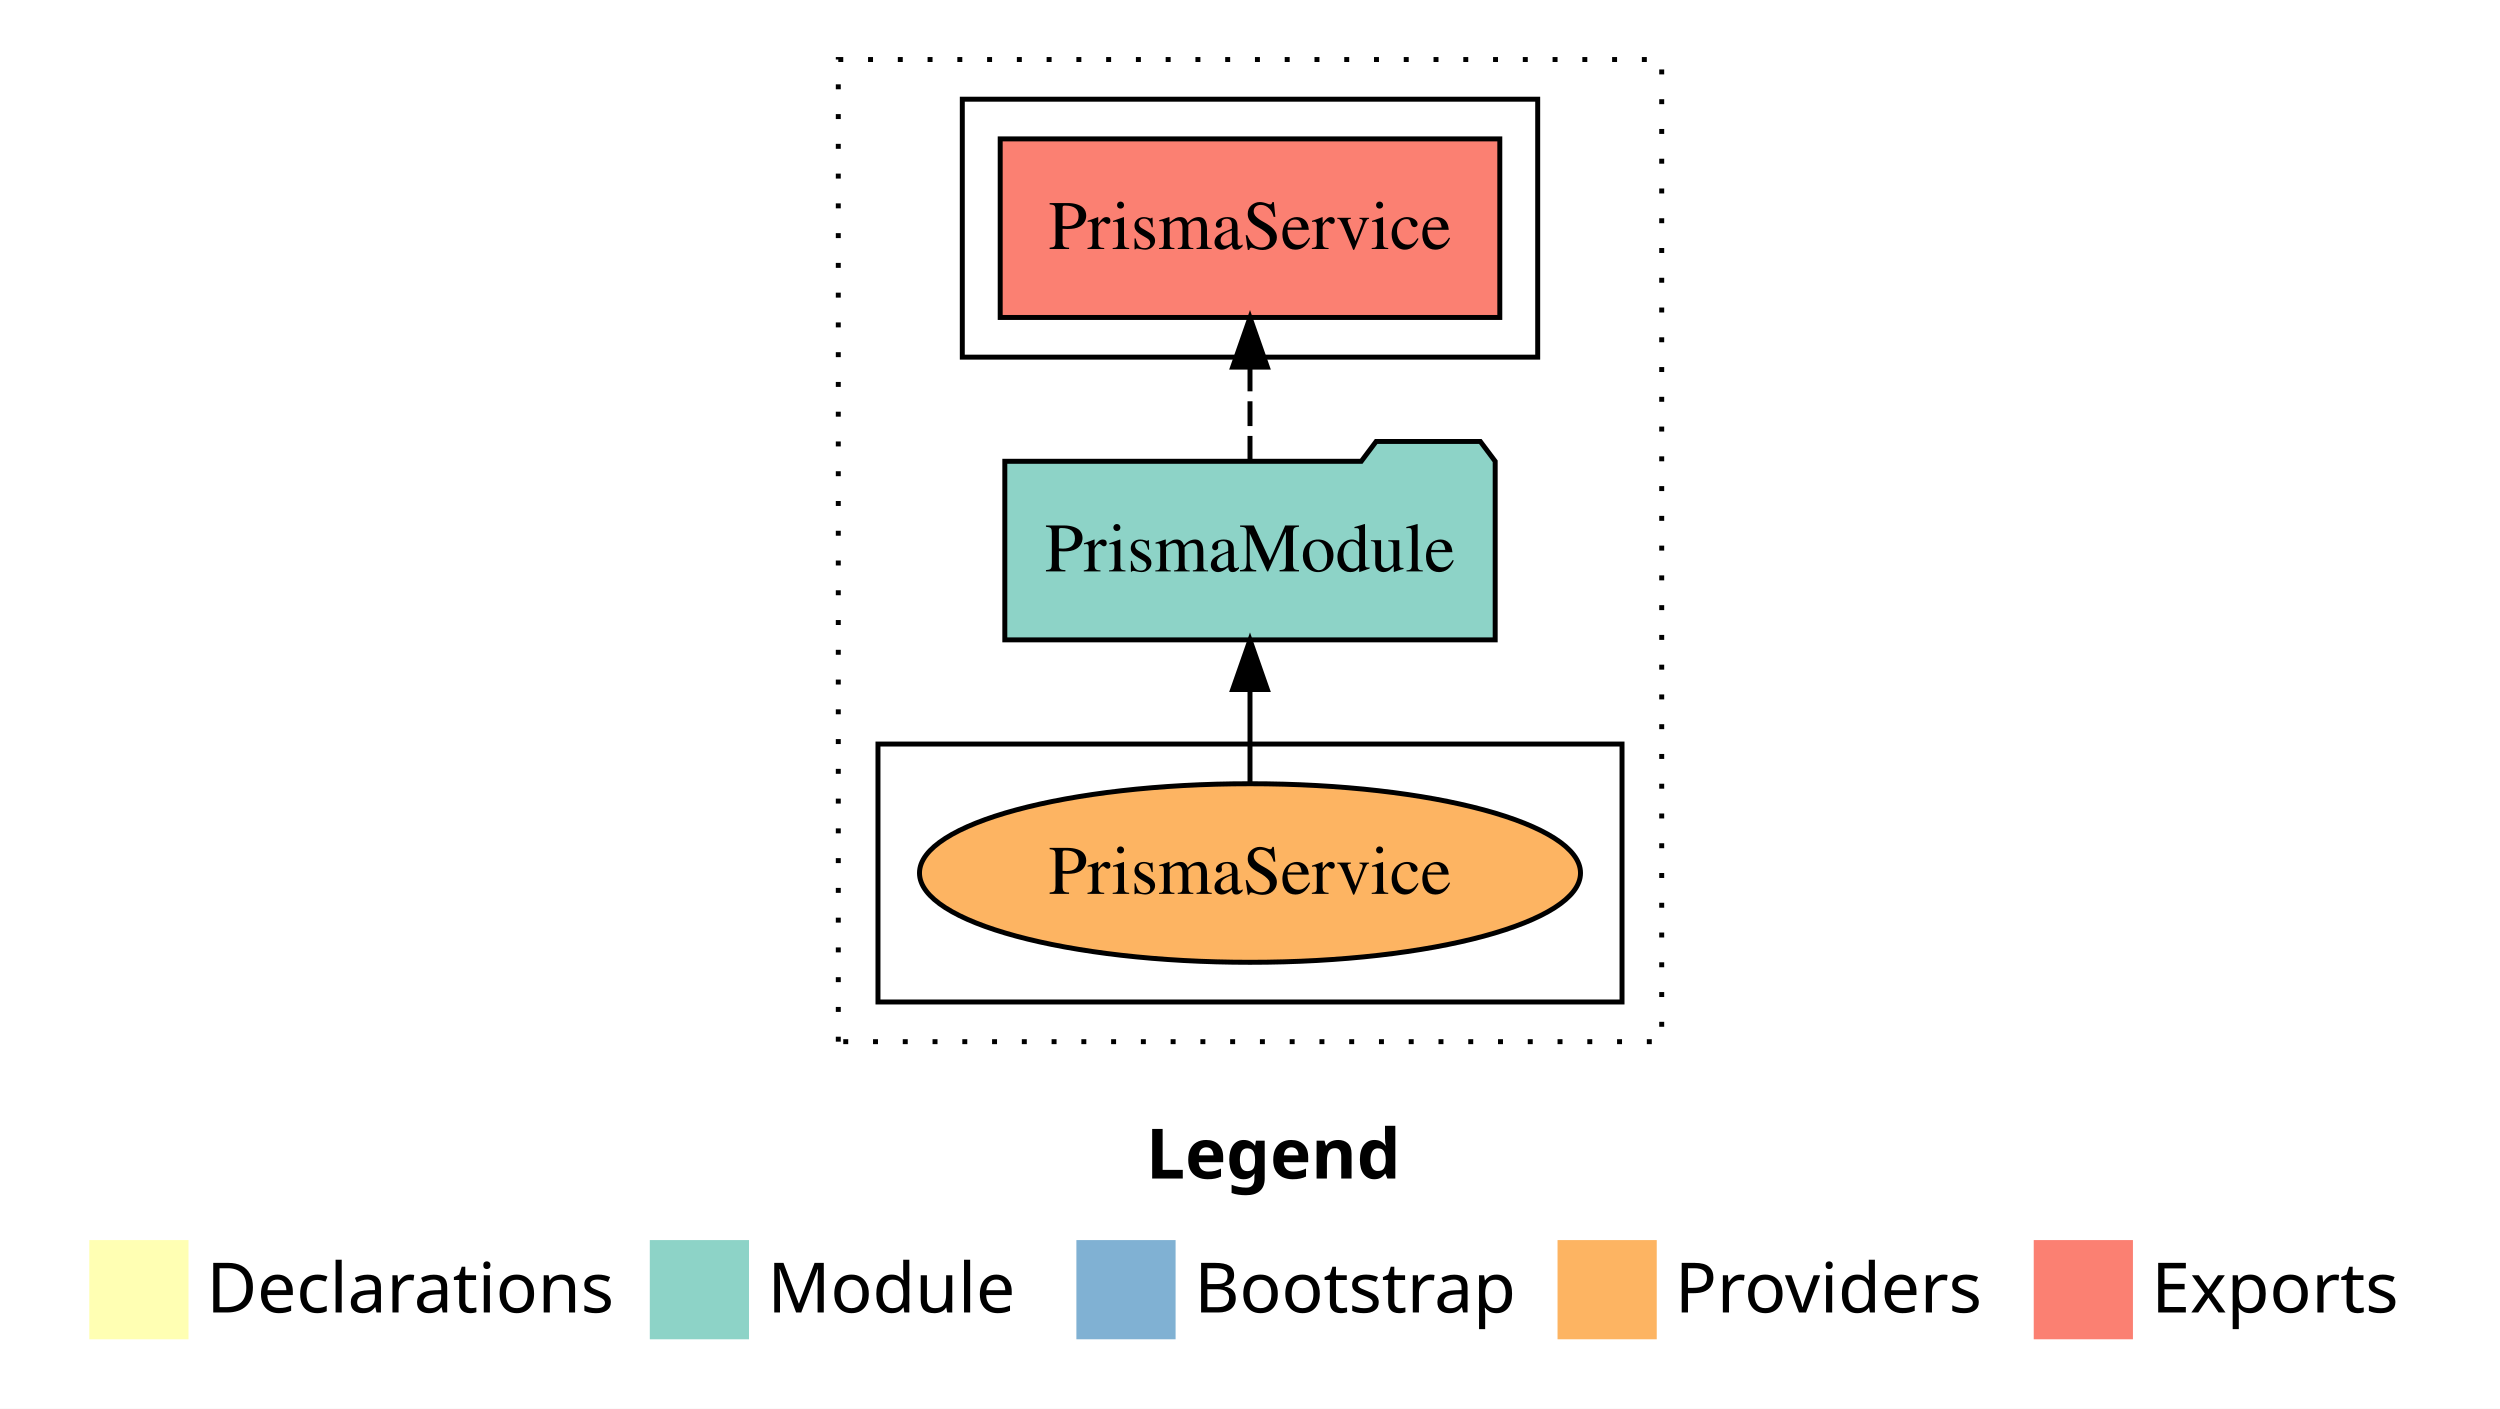
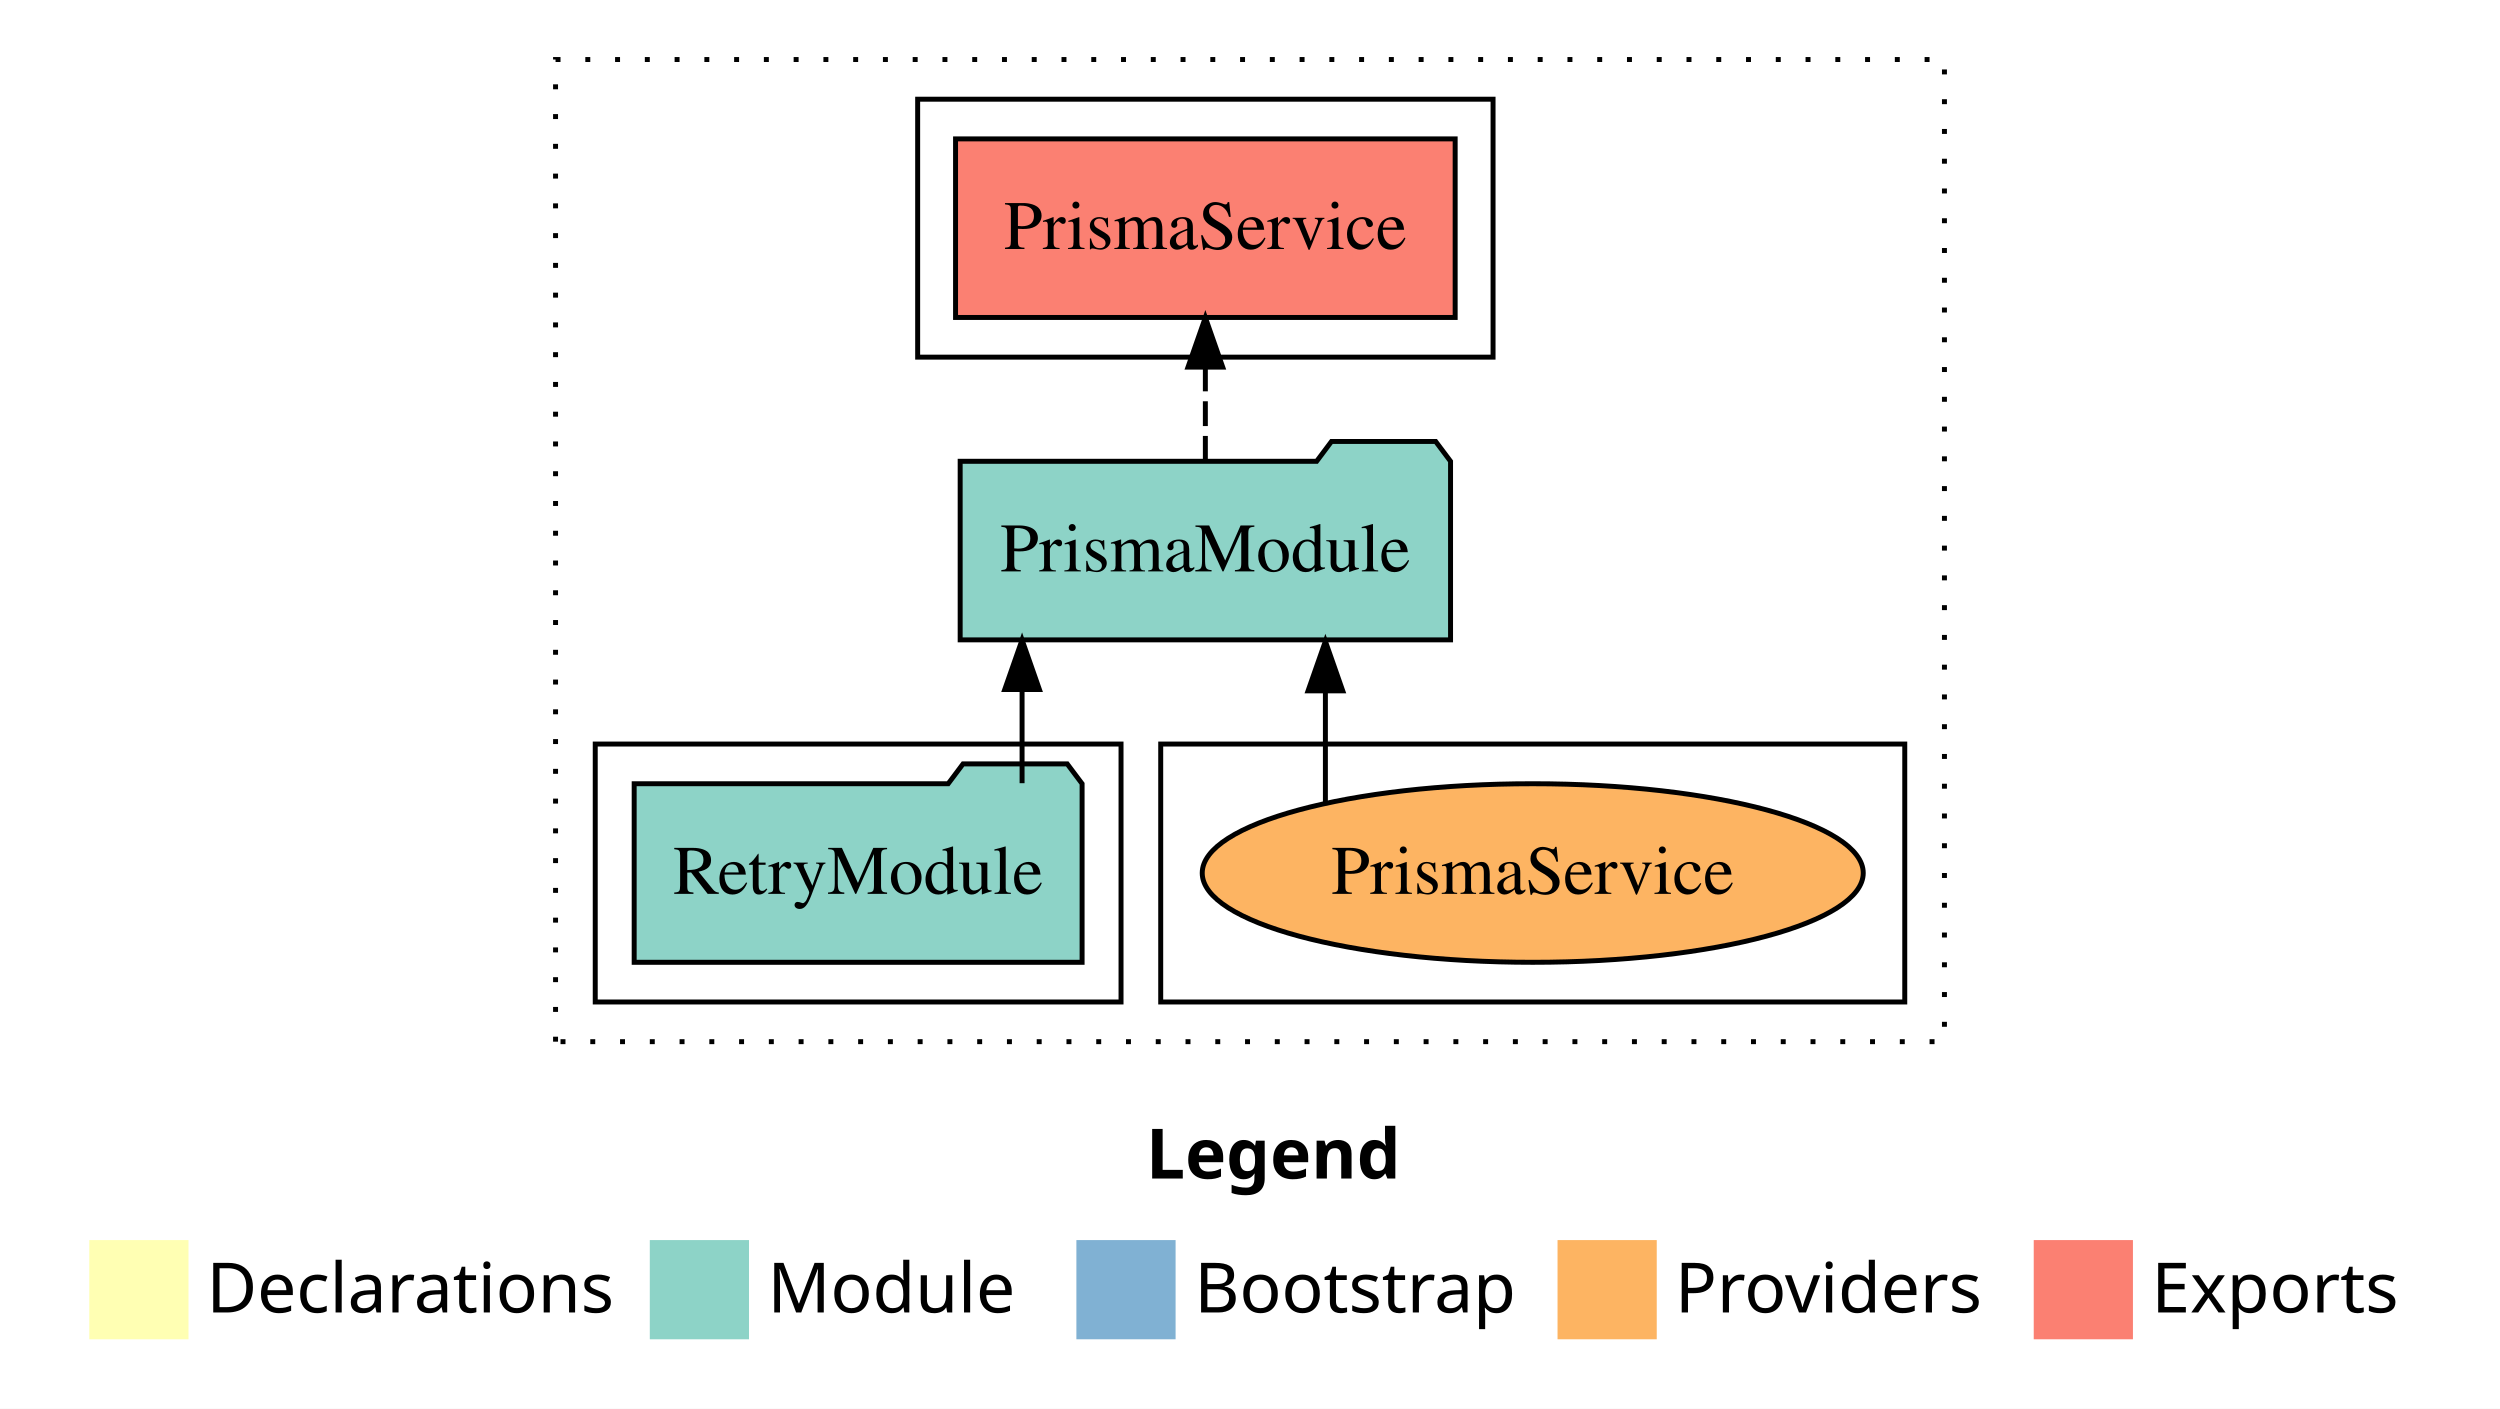
<svg xmlns="http://www.w3.org/2000/svg" width="504pt" height="284pt" viewBox="0.00 0.00 504.00 284.00">
  <g id="graph0" class="graph" transform="scale(1 1) rotate(0) translate(4 280)">
    <polygon fill="white" stroke="transparent" points="-4,4 -4,-280 500,-280 500,4 -4,4" />
    <text text-anchor="start" x="227.01" y="-42.4" font-family="Times-12" font-weight="bold" font-size="14.00">Legend</text>
    <polygon fill="#ffffb3" stroke="transparent" points="14,-10 14,-30 34,-30 34,-10 14,-10" />
    <text text-anchor="start" x="37.63" y="-15.4" font-family="Times-12" font-size="14.00">  Declarations</text>
    <polygon fill="#8dd3c7" stroke="transparent" points="127,-10 127,-30 147,-30 147,-10 127,-10" />
    <text text-anchor="start" x="150.73" y="-15.4" font-family="Times-12" font-size="14.00">  Module</text>
    <polygon fill="#80b1d3" stroke="transparent" points="213,-10 213,-30 233,-30 233,-10 213,-10" />
    <text text-anchor="start" x="236.78" y="-15.4" font-family="Times-12" font-size="14.00">  Bootstrap</text>
    <polygon fill="#fdb462" stroke="transparent" points="310,-10 310,-30 330,-30 330,-10 310,-10" />
    <text text-anchor="start" x="333.67" y="-15.4" font-family="Times-12" font-size="14.00">  Providers</text>
    <polygon fill="#fb8072" stroke="transparent" points="406,-10 406,-30 426,-30 426,-10 406,-10" />
    <text text-anchor="start" x="429.73" y="-15.4" font-family="Times-12" font-size="14.00">  Exports</text>
    <g id="clust1" class="cluster">
-       <polygon fill="none" stroke="black" stroke-dasharray="1,5" points="165,-70 165,-268 331,-268 331,-70 165,-70" />
+       <polygon fill="none" stroke="black" stroke-dasharray="1,5" points="108,-70 108,-268 388,-268 388,-70 108,-70" />
+     </g>
+     <g id="clust6" class="cluster">
+       <polygon fill="none" stroke="black" points="230,-78 230,-130 380,-130 380,-78 230,-78" />
+     </g>
+     <g id="clust3" class="cluster">
+       <polygon fill="none" stroke="black" points="116,-78 116,-130 222,-130 222,-78 116,-78" />
    </g>
    <g id="clust4" class="cluster">
-       <polygon fill="none" stroke="black" points="190,-208 190,-260 306,-260 306,-208 190,-208" />
-     </g>
-     <g id="clust6" class="cluster">
-       <polygon fill="none" stroke="black" points="173,-78 173,-130 323,-130 323,-78 173,-78" />
+       <polygon fill="none" stroke="black" points="181,-208 181,-260 297,-260 297,-208 181,-208" />
    </g>
    <g id="node1" class="node">
-       <polygon fill="#fb8072" stroke="black" points="298.36,-252 197.64,-252 197.64,-216 298.36,-216 298.36,-252" />
-       <text text-anchor="middle" x="248" y="-229.8" font-family="Times,serif" font-size="14.00">PrismaService </text>
+       <polygon fill="#8dd3c7" stroke="black" points="214.15,-122 211.15,-126 190.15,-126 187.15,-122 123.85,-122 123.85,-86 214.15,-86 214.15,-122" />
+       <text text-anchor="middle" x="169" y="-99.8" font-family="Times,serif" font-size="14.00">RetryModule</text>
    </g>
    <g id="node2" class="node">
-       <polygon fill="#8dd3c7" stroke="black" points="297.43,-187 294.43,-191 273.43,-191 270.43,-187 198.57,-187 198.57,-151 297.43,-151 297.43,-187" />
-       <text text-anchor="middle" x="248" y="-164.8" font-family="Times,serif" font-size="14.00">PrismaModule</text>
+       <polygon fill="#8dd3c7" stroke="black" points="288.43,-187 285.43,-191 264.43,-191 261.43,-187 189.57,-187 189.57,-151 288.43,-151 288.43,-187" />
+       <text text-anchor="middle" x="239" y="-164.8" font-family="Times,serif" font-size="14.00">PrismaModule</text>
    </g>
    <g id="edge1" class="edge">
-       <path fill="none" stroke="black" stroke-dasharray="5,2" d="M248,-187.11C248,-187.11 248,-205.99 248,-205.99" />
-       <polygon fill="black" stroke="black" points="244.5,-205.99 248,-215.99 251.5,-205.99 244.5,-205.99" />
+       <path fill="none" stroke="black" d="M202.05,-122.11C202.05,-122.11 202.05,-140.99 202.05,-140.99" />
+       <polygon fill="black" stroke="black" points="198.55,-140.99 202.05,-150.99 205.55,-140.99 198.55,-140.99" />
    </g>
    <g id="node3" class="node">
-       <ellipse fill="#fdb462" stroke="black" cx="248" cy="-104" rx="66.63" ry="18" />
-       <text text-anchor="middle" x="248" y="-99.8" font-family="Times,serif" font-size="14.00">PrismaService</text>
+       <polygon fill="#fb8072" stroke="black" points="289.36,-252 188.64,-252 188.64,-216 289.36,-216 289.36,-252" />
+       <text text-anchor="middle" x="239" y="-229.8" font-family="Times,serif" font-size="14.00">PrismaService </text>
    </g>
    <g id="edge2" class="edge">
-       <path fill="none" stroke="black" d="M248,-122.11C248,-122.11 248,-140.99 248,-140.99" />
-       <polygon fill="black" stroke="black" points="244.5,-140.99 248,-150.99 251.5,-140.99 244.5,-140.99" />
+       <path fill="none" stroke="black" stroke-dasharray="5,2" d="M239,-187.11C239,-187.11 239,-205.99 239,-205.99" />
+       <polygon fill="black" stroke="black" points="235.5,-205.99 239,-215.99 242.5,-205.99 235.5,-205.99" />
+     </g>
+     <g id="node4" class="node">
+       <ellipse fill="#fdb462" stroke="black" cx="305" cy="-104" rx="66.63" ry="18" />
+       <text text-anchor="middle" x="305" y="-99.8" font-family="Times,serif" font-size="14.00">PrismaService</text>
+     </g>
+     <g id="edge3" class="edge">
+       <path fill="none" stroke="black" d="M263.2,-118.1C263.2,-118.1 263.2,-140.72 263.2,-140.72" />
+       <polygon fill="black" stroke="black" points="259.7,-140.72 263.2,-150.72 266.7,-140.72 259.7,-140.72" />
    </g>
  </g>
</svg>
